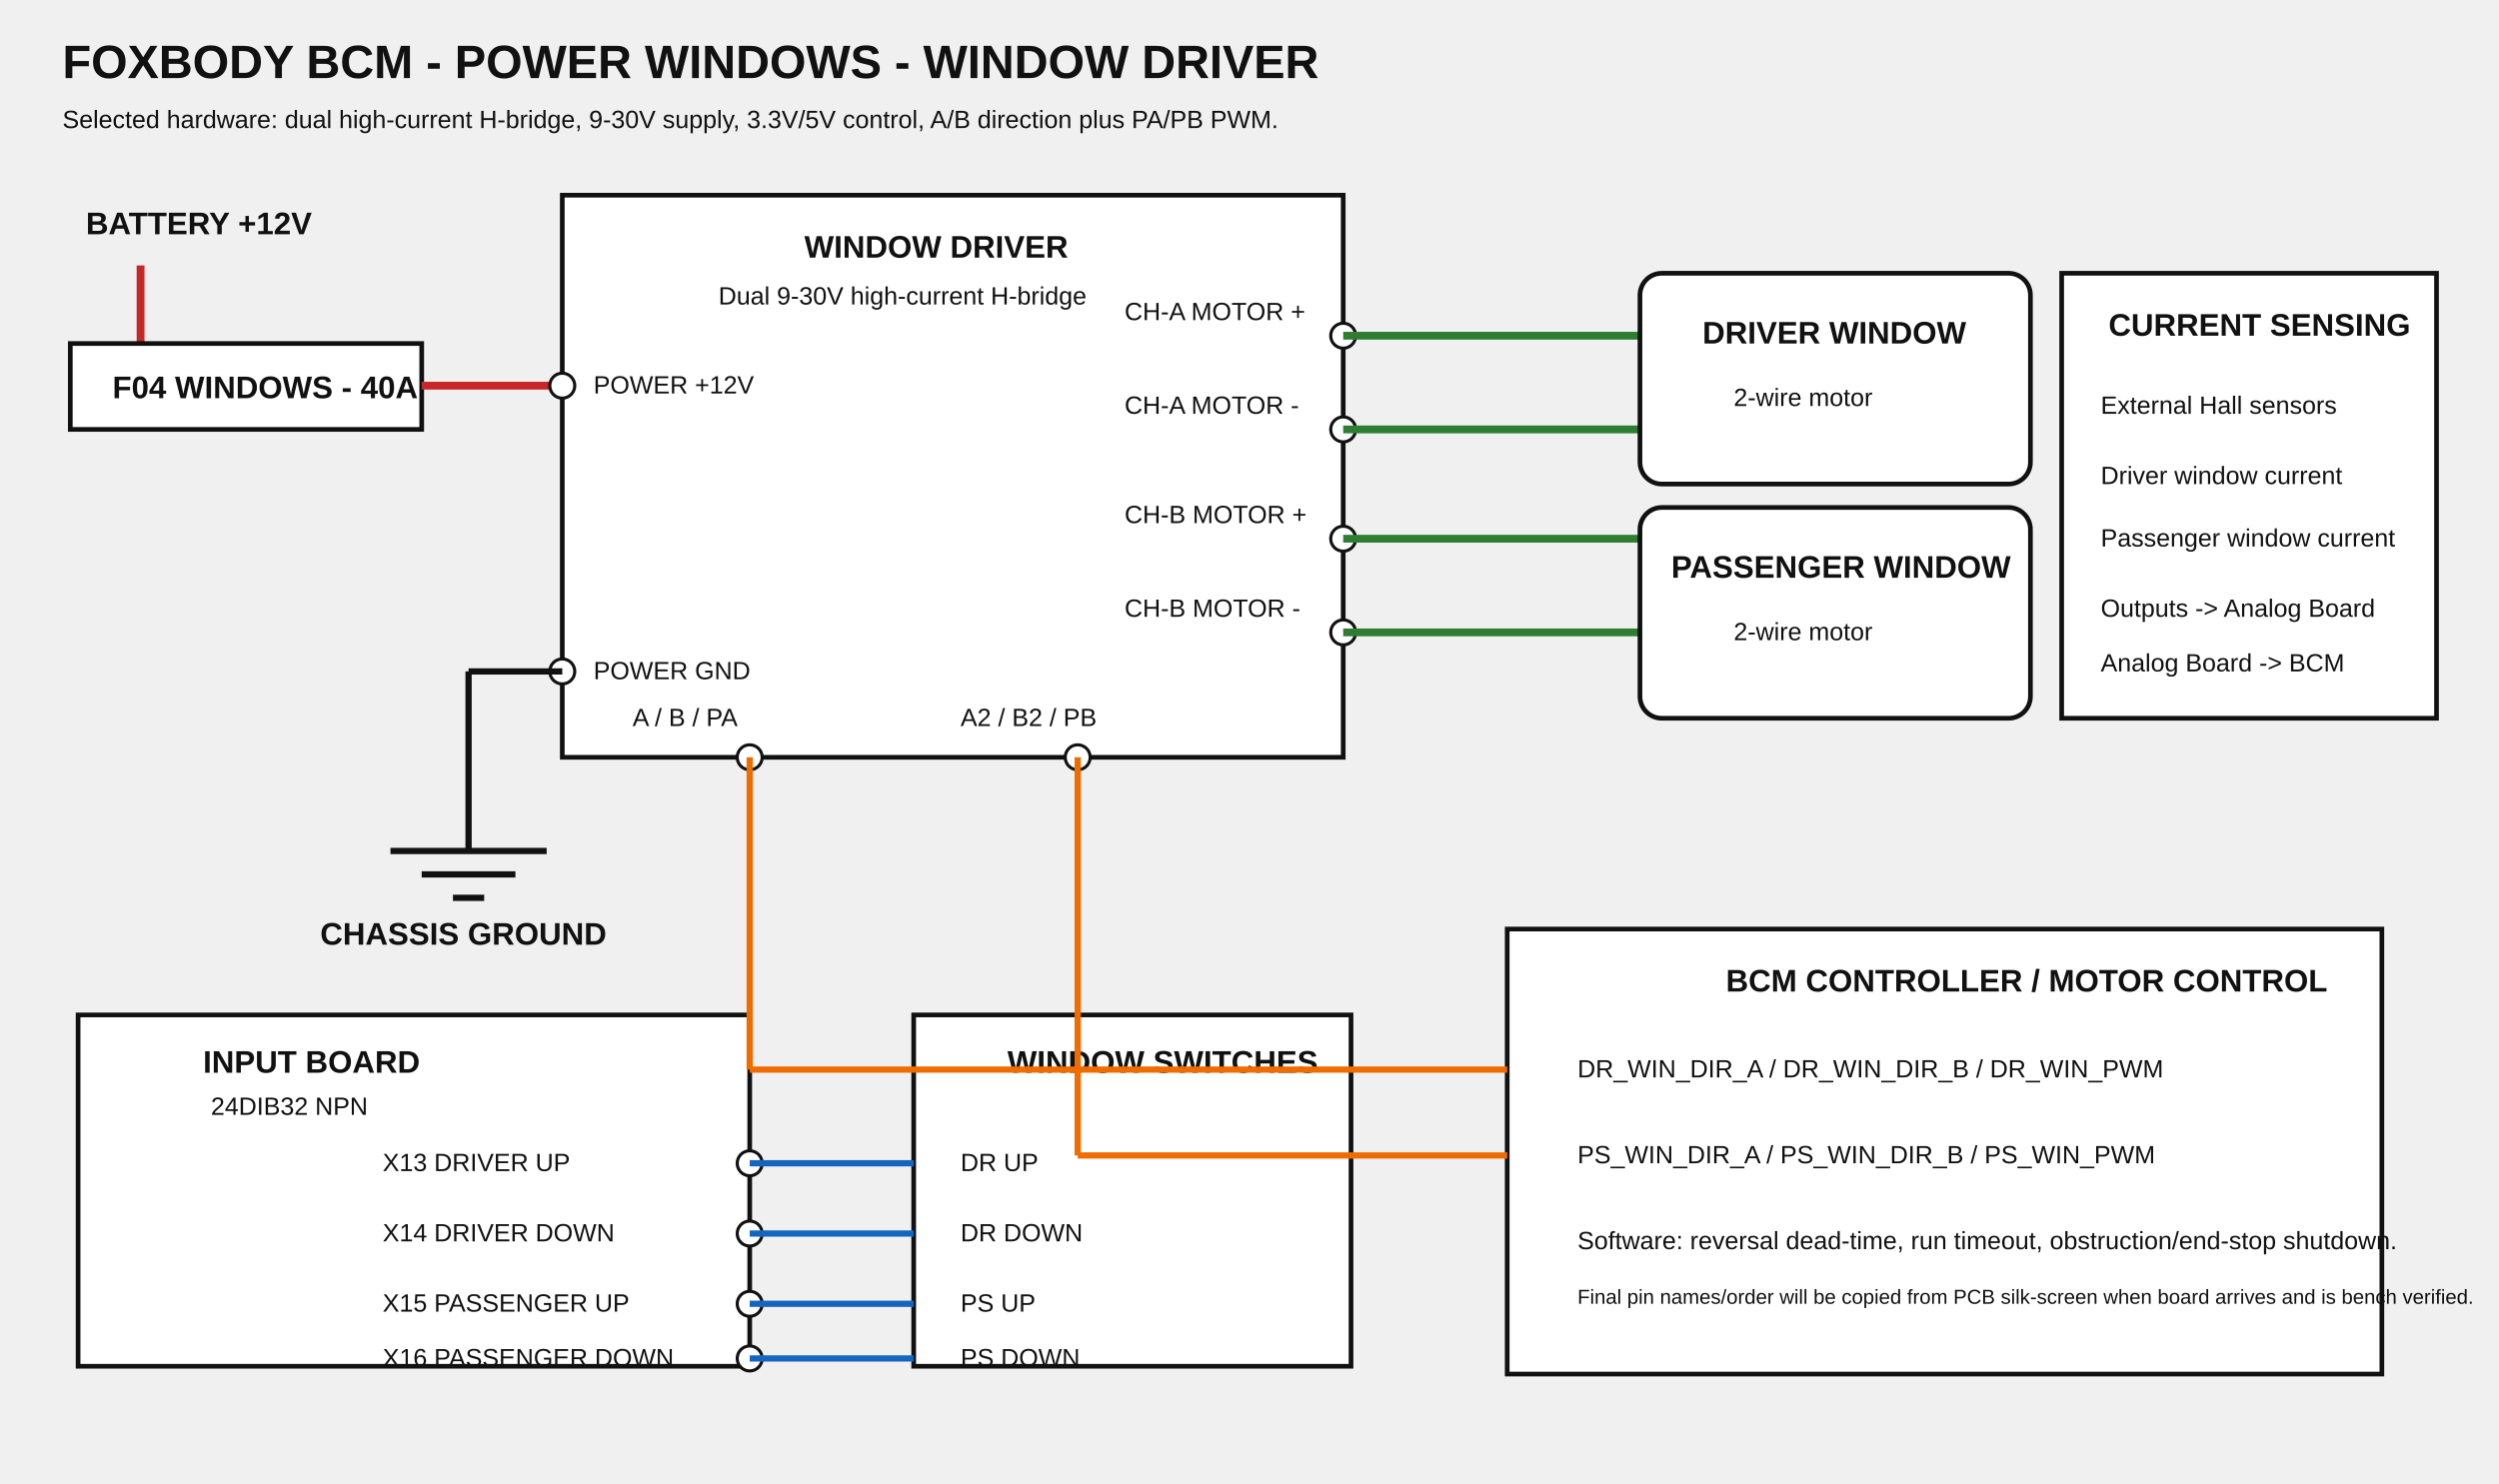
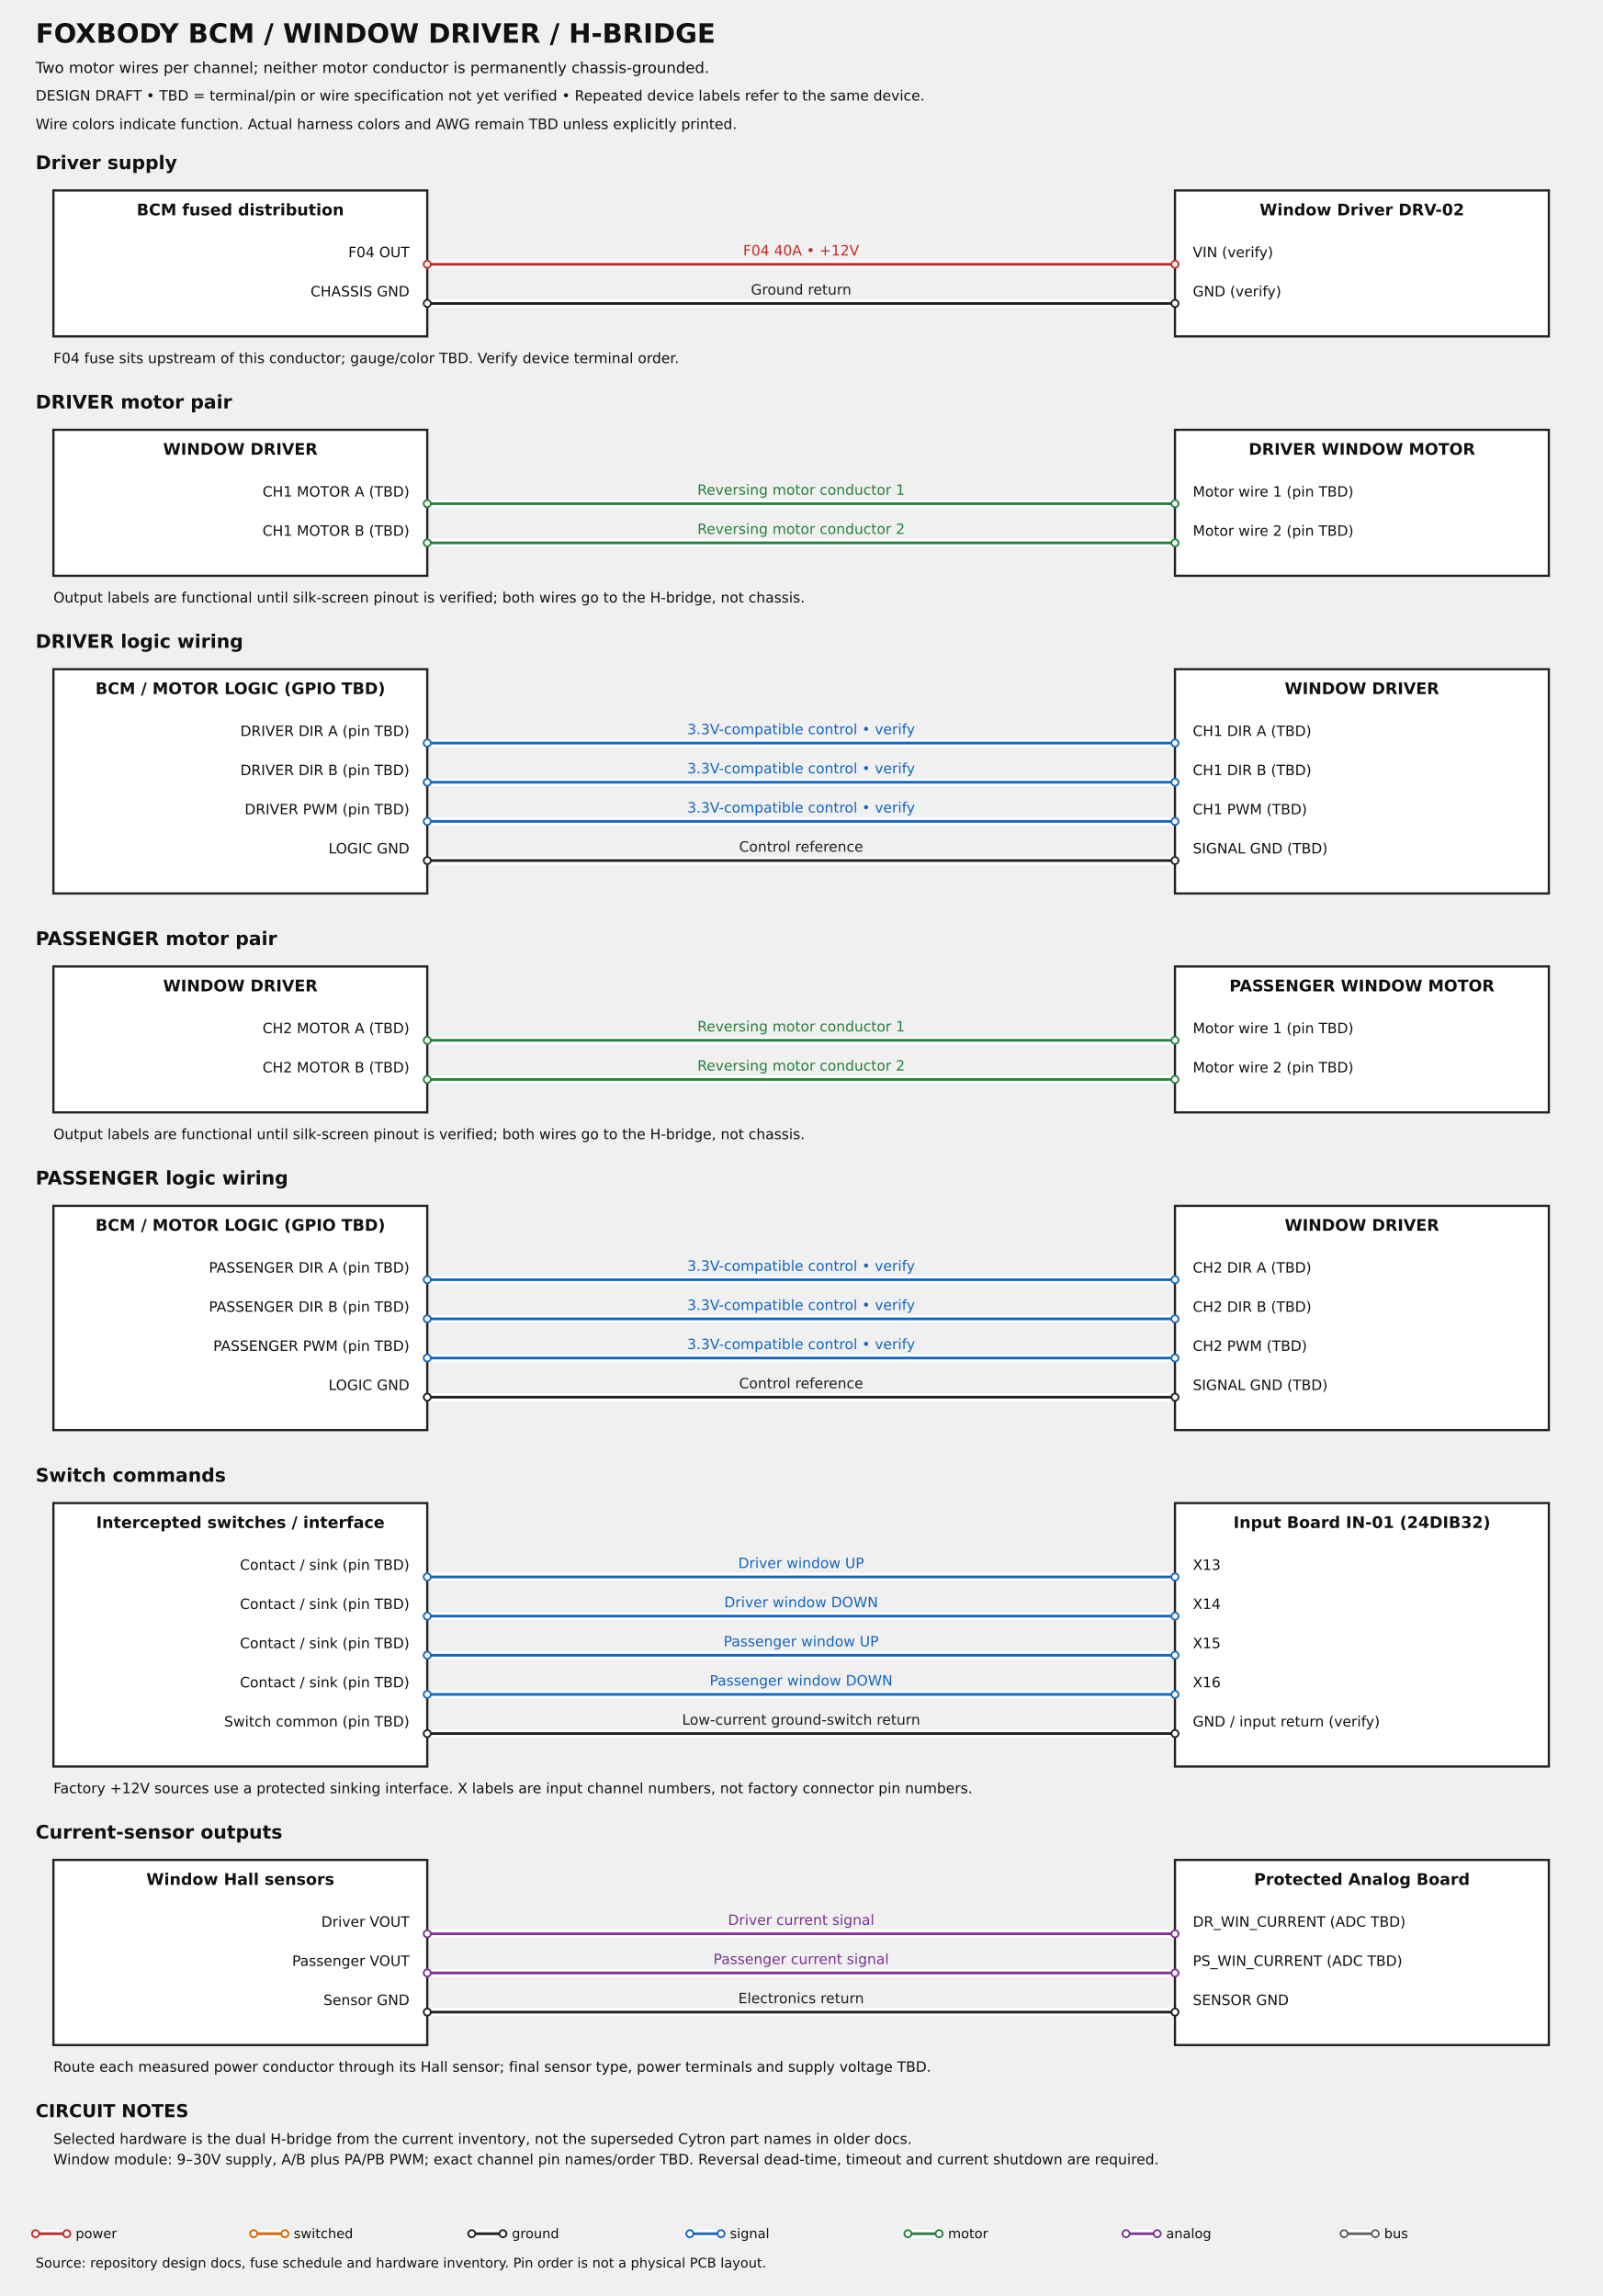
- <svg xmlns="http://www.w3.org/2000/svg" width="1600" height="950" viewBox="0 0 1600 950">
-   <style>text{font-family:Arial,sans-serif;fill:#111}.t{font-size:30px;font-weight:700}.h{font-size:20px;font-weight:700}.s{font-size:16px}.xs{font-size:13px}.p{stroke:#c62828;stroke-width:5;fill:none}.g{stroke:#111;stroke-width:4;fill:none}.sig{stroke:#1565c0;stroke-width:4;fill:none}.ctl{stroke:#ef6c00;stroke-width:4;fill:none}.mot{stroke:#2e7d32;stroke-width:5;fill:none}.ana{stroke:#6a1b9a;stroke-width:4;fill:none}.box{fill:#fff;stroke:#111;stroke-width:3}.term{fill:#fff;stroke:#111;stroke-width:2}</style>
-   <text x="40" y="50" class="t">FOXBODY BCM - POWER WINDOWS - WINDOW DRIVER</text>
-   <text x="40" y="82" class="s">Selected hardware: dual high-current H-bridge, 9-30V supply, 3.3V/5V control, A/B direction plus PA/PB PWM.</text>
-   <text x="55" y="150" class="h">BATTERY +12V</text>
-   <line x1="90" y1="170" x2="90" y2="220" class="p" />
-   <rect x="45" y="220" width="225" height="55" class="box" />
-   <text x="72" y="255" class="h">F04 WINDOWS - 40A</text>
-   <line x1="270" y1="247" x2="360" y2="247" class="p" />
-   <rect x="360" y="125" width="500" height="360" class="box" />
-   <text x="515" y="165" class="h">WINDOW DRIVER</text>
-   <text x="460" y="195" class="s">Dual 9-30V high-current H-bridge</text>
-   <circle cx="360" cy="247" r="8" class="term" />
-   <text x="380" y="252" class="s">POWER +12V</text>
-   <circle cx="360" cy="430" r="8" class="term" />
-   <text x="380" y="435" class="s">POWER GND</text>
-   <circle cx="860" cy="215" r="8" class="term" />
-   <text x="720" y="205" class="s">CH-A MOTOR +</text>
-   <circle cx="860" cy="275" r="8" class="term" />
-   <text x="720" y="265" class="s">CH-A MOTOR -</text>
-   <circle cx="860" cy="345" r="8" class="term" />
-   <text x="720" y="335" class="s">CH-B MOTOR +</text>
-   <circle cx="860" cy="405" r="8" class="term" />
-   <text x="720" y="395" class="s">CH-B MOTOR -</text>
-   <circle cx="480" cy="485" r="8" class="term" />
-   <text x="405" y="465" class="s">A / B / PA</text>
-   <circle cx="690" cy="485" r="8" class="term" />
-   <text x="615" y="465" class="s">A2 / B2 / PB</text>
-   <line x1="860" y1="215" x2="1050" y2="215" class="mot" />
-   <line x1="860" y1="275" x2="1050" y2="275" class="mot" />
-   <rect x="1050" y="175" width="250" height="135" rx="14" class="box" />
-   <text x="1090" y="220" class="h">DRIVER WINDOW</text>
-   <text x="1110" y="260" class="s">2-wire motor</text>
-   <line x1="860" y1="345" x2="1050" y2="345" class="mot" />
-   <line x1="860" y1="405" x2="1050" y2="405" class="mot" />
-   <rect x="1050" y="325" width="250" height="135" rx="14" class="box" />
-   <text x="1070" y="370" class="h">PASSENGER WINDOW</text>
-   <text x="1110" y="410" class="s">2-wire motor</text>
-   <line x1="360" y1="430" x2="300" y2="430" class="g" />
-   <line x1="300" y1="430" x2="300" y2="545" class="g" />
-   <line x1="250" y1="545" x2="350" y2="545" class="g" />
-   <line x1="270" y1="560" x2="330" y2="560" class="g" />
-   <line x1="290" y1="575" x2="310" y2="575" class="g" />
-   <text x="205" y="605" class="h">CHASSIS GROUND</text>
-   <rect x="50" y="650" width="430" height="225" class="box" />
-   <text x="130" y="687" class="h">INPUT BOARD</text>
-   <text x="135" y="714" class="s">24DIB32 NPN</text>
-   <circle cx="480" cy="745" r="8" class="term" />
-   <text x="245" y="750" class="s">X13 DRIVER UP</text>
-   <circle cx="480" cy="790" r="8" class="term" />
-   <text x="245" y="795" class="s">X14 DRIVER DOWN</text>
-   <circle cx="480" cy="835" r="8" class="term" />
-   <text x="245" y="840" class="s">X15 PASSENGER UP</text>
-   <circle cx="480" cy="870" r="8" class="term" />
-   <text x="245" y="875" class="s">X16 PASSENGER DOWN</text>
-   <rect x="585" y="650" width="280" height="225" class="box" />
-   <text x="645" y="687" class="h">WINDOW SWITCHES</text>
-   <text x="615" y="750" class="s">DR UP</text>
-   <text x="615" y="795" class="s">DR DOWN</text>
-   <text x="615" y="840" class="s">PS UP</text>
-   <text x="615" y="875" class="s">PS DOWN</text>
-   <line x1="585" y1="745" x2="480" y2="745" class="sig" />
-   <line x1="585" y1="790" x2="480" y2="790" class="sig" />
-   <line x1="585" y1="835" x2="480" y2="835" class="sig" />
-   <line x1="585" y1="870" x2="480" y2="870" class="sig" />
-   <rect x="965" y="595" width="560" height="285" class="box" />
-   <text x="1105" y="635" class="h">BCM CONTROLLER / MOTOR CONTROL</text>
-   <text x="1010" y="690" class="s">DR_WIN_DIR_A / DR_WIN_DIR_B / DR_WIN_PWM</text>
-   <text x="1010" y="745" class="s">PS_WIN_DIR_A / PS_WIN_DIR_B / PS_WIN_PWM</text>
-   <line x1="965" y1="685" x2="480" y2="685" class="ctl" />
-   <line x1="480" y1="685" x2="480" y2="485" class="ctl" />
-   <line x1="965" y1="740" x2="690" y2="740" class="ctl" />
-   <line x1="690" y1="740" x2="690" y2="485" class="ctl" />
-   <text x="1010" y="800" class="s">Software: reversal dead-time, run timeout, obstruction/end-stop shutdown.</text>
-   <text x="1010" y="835" class="xs">Final pin names/order will be copied from PCB silk-screen when board arrives and is bench verified.</text>
-   <rect x="1320" y="175" width="240" height="285" class="box" />
-   <text x="1350" y="215" class="h">CURRENT SENSING</text>
-   <text x="1345" y="265" class="s">External Hall sensors</text>
-   <text x="1345" y="310" class="s">Driver window current</text>
-   <text x="1345" y="350" class="s">Passenger window current</text>
-   <text x="1345" y="395" class="s">Outputs -&gt; Analog Board</text>
-   <text x="1345" y="430" class="s">Analog Board -&gt; BCM</text>
+ <svg xmlns="http://www.w3.org/2000/svg" width="1800" height="2580" viewBox="0 0 1800 2580" role="img">
+   <g font-family="DejaVu Sans,Arial,sans-serif">
+     <text x="40" y="48" font-size="30" font-weight="700" text-anchor="start" fill="#111">FOXBODY BCM / WINDOW DRIVER / H-BRIDGE</text>
+     <text x="40" y="82" font-size="17" font-weight="400" text-anchor="start" fill="#111">Two motor wires per channel; neither motor conductor is permanently chassis-grounded.</text>
+     <text x="40" y="113" font-size="16" font-weight="400" text-anchor="start" fill="#111">DESIGN DRAFT • TBD = terminal/pin or wire specification not yet verified • Repeated device labels refer to the same device.</text>
+     <text x="40" y="145" font-size="16" font-weight="400" text-anchor="start" fill="#111">Wire colors indicate function. Actual harness colors and AWG remain TBD unless explicitly printed.</text>
+     <text x="40" y="190" font-size="21" font-weight="700" text-anchor="start" fill="#111">Driver supply</text>
+     <rect x="60" y="214" width="420" height="164" fill="white" stroke="#222" stroke-width="2.5" />
+     <rect x="1320" y="214" width="420" height="164" fill="white" stroke="#222" stroke-width="2.5" />
+     <text x="270" y="242" font-size="18" font-weight="700" text-anchor="middle" fill="#111">BCM fused distribution</text>
+     <text x="1530" y="242" font-size="18" font-weight="700" text-anchor="middle" fill="#111">Window Driver DRV-02</text>
+     <text x="460" y="289" font-size="16" font-weight="400" text-anchor="end" fill="#111">F04 OUT</text>
+     <text x="1340" y="289" font-size="16" font-weight="400" text-anchor="start" fill="#111">VIN (verify)</text>
+     <polyline points="480,297 1320,297" fill="none" stroke="white" stroke-width="9" />
+     <polyline points="480,297 1320,297" fill="none" stroke="#c62828" stroke-width="3" />
+     <circle cx="480" cy="297" r="4" fill="white" stroke="#c62828" stroke-width="2" />
+     <circle cx="1320" cy="297" r="4" fill="white" stroke="#c62828" stroke-width="2" />
+     <text x="900" y="287" font-size="16" font-weight="400" text-anchor="middle" fill="#c62828">F04 40A • +12V</text>
+     <text x="460" y="333" font-size="16" font-weight="400" text-anchor="end" fill="#111">CHASSIS GND</text>
+     <text x="1340" y="333" font-size="16" font-weight="400" text-anchor="start" fill="#111">GND (verify)</text>
+     <polyline points="480,341 1320,341" fill="none" stroke="white" stroke-width="9" />
+     <polyline points="480,341 1320,341" fill="none" stroke="#202020" stroke-width="3" />
+     <circle cx="480" cy="341" r="4" fill="white" stroke="#202020" stroke-width="2" />
+     <circle cx="1320" cy="341" r="4" fill="white" stroke="#202020" stroke-width="2" />
+     <text x="900" y="331" font-size="16" font-weight="400" text-anchor="middle" fill="#202020">Ground return</text>
+     <text x="60" y="408" font-size="16" font-weight="400" text-anchor="start" fill="#111">F04 fuse sits upstream of this conductor; gauge/color TBD. Verify device terminal order.</text>
+     <text x="40" y="459" font-size="21" font-weight="700" text-anchor="start" fill="#111">DRIVER motor pair</text>
+     <rect x="60" y="483" width="420" height="164" fill="white" stroke="#222" stroke-width="2.5" />
+     <rect x="1320" y="483" width="420" height="164" fill="white" stroke="#222" stroke-width="2.5" />
+     <text x="270" y="511" font-size="18" font-weight="700" text-anchor="middle" fill="#111">WINDOW DRIVER</text>
+     <text x="1530" y="511" font-size="18" font-weight="700" text-anchor="middle" fill="#111">DRIVER WINDOW MOTOR</text>
+     <text x="460" y="558" font-size="16" font-weight="400" text-anchor="end" fill="#111">CH1 MOTOR A (TBD)</text>
+     <text x="1340" y="558" font-size="16" font-weight="400" text-anchor="start" fill="#111">Motor wire 1 (pin TBD)</text>
+     <polyline points="480,566 1320,566" fill="none" stroke="white" stroke-width="9" />
+     <polyline points="480,566 1320,566" fill="none" stroke="#26803c" stroke-width="3" />
+     <circle cx="480" cy="566" r="4" fill="white" stroke="#26803c" stroke-width="2" />
+     <circle cx="1320" cy="566" r="4" fill="white" stroke="#26803c" stroke-width="2" />
+     <text x="900" y="556" font-size="16" font-weight="400" text-anchor="middle" fill="#26803c">Reversing motor conductor 1</text>
+     <text x="460" y="602" font-size="16" font-weight="400" text-anchor="end" fill="#111">CH1 MOTOR B (TBD)</text>
+     <text x="1340" y="602" font-size="16" font-weight="400" text-anchor="start" fill="#111">Motor wire 2 (pin TBD)</text>
+     <polyline points="480,610 1320,610" fill="none" stroke="white" stroke-width="9" />
+     <polyline points="480,610 1320,610" fill="none" stroke="#26803c" stroke-width="3" />
+     <circle cx="480" cy="610" r="4" fill="white" stroke="#26803c" stroke-width="2" />
+     <circle cx="1320" cy="610" r="4" fill="white" stroke="#26803c" stroke-width="2" />
+     <text x="900" y="600" font-size="16" font-weight="400" text-anchor="middle" fill="#26803c">Reversing motor conductor 2</text>
+     <text x="60" y="677" font-size="16" font-weight="400" text-anchor="start" fill="#111">Output labels are functional until silk-screen pinout is verified; both wires go to the H-bridge, not chassis.</text>
+     <text x="40" y="728" font-size="21" font-weight="700" text-anchor="start" fill="#111">DRIVER logic wiring</text>
+     <rect x="60" y="752" width="420" height="252" fill="white" stroke="#222" stroke-width="2.5" />
+     <rect x="1320" y="752" width="420" height="252" fill="white" stroke="#222" stroke-width="2.5" />
+     <text x="270" y="780" font-size="18" font-weight="700" text-anchor="middle" fill="#111">BCM / MOTOR LOGIC (GPIO TBD)</text>
+     <text x="1530" y="780" font-size="18" font-weight="700" text-anchor="middle" fill="#111">WINDOW DRIVER</text>
+     <text x="460" y="827" font-size="16" font-weight="400" text-anchor="end" fill="#111">DRIVER DIR A (pin TBD)</text>
+     <text x="1340" y="827" font-size="16" font-weight="400" text-anchor="start" fill="#111">CH1 DIR A (TBD)</text>
+     <polyline points="480,835 1320,835" fill="none" stroke="white" stroke-width="9" />
+     <polyline points="480,835 1320,835" fill="none" stroke="#1565c0" stroke-width="3" />
+     <circle cx="480" cy="835" r="4" fill="white" stroke="#1565c0" stroke-width="2" />
+     <circle cx="1320" cy="835" r="4" fill="white" stroke="#1565c0" stroke-width="2" />
+     <text x="900" y="825" font-size="16" font-weight="400" text-anchor="middle" fill="#1565c0">3.3V-compatible control • verify</text>
+     <text x="460" y="871" font-size="16" font-weight="400" text-anchor="end" fill="#111">DRIVER DIR B (pin TBD)</text>
+     <text x="1340" y="871" font-size="16" font-weight="400" text-anchor="start" fill="#111">CH1 DIR B (TBD)</text>
+     <polyline points="480,879 1320,879" fill="none" stroke="white" stroke-width="9" />
+     <polyline points="480,879 1320,879" fill="none" stroke="#1565c0" stroke-width="3" />
+     <circle cx="480" cy="879" r="4" fill="white" stroke="#1565c0" stroke-width="2" />
+     <circle cx="1320" cy="879" r="4" fill="white" stroke="#1565c0" stroke-width="2" />
+     <text x="900" y="869" font-size="16" font-weight="400" text-anchor="middle" fill="#1565c0">3.3V-compatible control • verify</text>
+     <text x="460" y="915" font-size="16" font-weight="400" text-anchor="end" fill="#111">DRIVER PWM (pin TBD)</text>
+     <text x="1340" y="915" font-size="16" font-weight="400" text-anchor="start" fill="#111">CH1 PWM (TBD)</text>
+     <polyline points="480,923 1320,923" fill="none" stroke="white" stroke-width="9" />
+     <polyline points="480,923 1320,923" fill="none" stroke="#1565c0" stroke-width="3" />
+     <circle cx="480" cy="923" r="4" fill="white" stroke="#1565c0" stroke-width="2" />
+     <circle cx="1320" cy="923" r="4" fill="white" stroke="#1565c0" stroke-width="2" />
+     <text x="900" y="913" font-size="16" font-weight="400" text-anchor="middle" fill="#1565c0">3.3V-compatible control • verify</text>
+     <text x="460" y="959" font-size="16" font-weight="400" text-anchor="end" fill="#111">LOGIC GND</text>
+     <text x="1340" y="959" font-size="16" font-weight="400" text-anchor="start" fill="#111">SIGNAL GND (TBD)</text>
+     <polyline points="480,967 1320,967" fill="none" stroke="white" stroke-width="9" />
+     <polyline points="480,967 1320,967" fill="none" stroke="#202020" stroke-width="3" />
+     <circle cx="480" cy="967" r="4" fill="white" stroke="#202020" stroke-width="2" />
+     <circle cx="1320" cy="967" r="4" fill="white" stroke="#202020" stroke-width="2" />
+     <text x="900" y="957" font-size="16" font-weight="400" text-anchor="middle" fill="#202020">Control reference</text>
+     <text x="40" y="1062" font-size="21" font-weight="700" text-anchor="start" fill="#111">PASSENGER motor pair</text>
+     <rect x="60" y="1086" width="420" height="164" fill="white" stroke="#222" stroke-width="2.5" />
+     <rect x="1320" y="1086" width="420" height="164" fill="white" stroke="#222" stroke-width="2.5" />
+     <text x="270" y="1114" font-size="18" font-weight="700" text-anchor="middle" fill="#111">WINDOW DRIVER</text>
+     <text x="1530" y="1114" font-size="18" font-weight="700" text-anchor="middle" fill="#111">PASSENGER WINDOW MOTOR</text>
+     <text x="460" y="1161" font-size="16" font-weight="400" text-anchor="end" fill="#111">CH2 MOTOR A (TBD)</text>
+     <text x="1340" y="1161" font-size="16" font-weight="400" text-anchor="start" fill="#111">Motor wire 1 (pin TBD)</text>
+     <polyline points="480,1169 1320,1169" fill="none" stroke="white" stroke-width="9" />
+     <polyline points="480,1169 1320,1169" fill="none" stroke="#26803c" stroke-width="3" />
+     <circle cx="480" cy="1169" r="4" fill="white" stroke="#26803c" stroke-width="2" />
+     <circle cx="1320" cy="1169" r="4" fill="white" stroke="#26803c" stroke-width="2" />
+     <text x="900" y="1159" font-size="16" font-weight="400" text-anchor="middle" fill="#26803c">Reversing motor conductor 1</text>
+     <text x="460" y="1205" font-size="16" font-weight="400" text-anchor="end" fill="#111">CH2 MOTOR B (TBD)</text>
+     <text x="1340" y="1205" font-size="16" font-weight="400" text-anchor="start" fill="#111">Motor wire 2 (pin TBD)</text>
+     <polyline points="480,1213 1320,1213" fill="none" stroke="white" stroke-width="9" />
+     <polyline points="480,1213 1320,1213" fill="none" stroke="#26803c" stroke-width="3" />
+     <circle cx="480" cy="1213" r="4" fill="white" stroke="#26803c" stroke-width="2" />
+     <circle cx="1320" cy="1213" r="4" fill="white" stroke="#26803c" stroke-width="2" />
+     <text x="900" y="1203" font-size="16" font-weight="400" text-anchor="middle" fill="#26803c">Reversing motor conductor 2</text>
+     <text x="60" y="1280" font-size="16" font-weight="400" text-anchor="start" fill="#111">Output labels are functional until silk-screen pinout is verified; both wires go to the H-bridge, not chassis.</text>
+     <text x="40" y="1331" font-size="21" font-weight="700" text-anchor="start" fill="#111">PASSENGER logic wiring</text>
+     <rect x="60" y="1355" width="420" height="252" fill="white" stroke="#222" stroke-width="2.5" />
+     <rect x="1320" y="1355" width="420" height="252" fill="white" stroke="#222" stroke-width="2.5" />
+     <text x="270" y="1383" font-size="18" font-weight="700" text-anchor="middle" fill="#111">BCM / MOTOR LOGIC (GPIO TBD)</text>
+     <text x="1530" y="1383" font-size="18" font-weight="700" text-anchor="middle" fill="#111">WINDOW DRIVER</text>
+     <text x="460" y="1430" font-size="16" font-weight="400" text-anchor="end" fill="#111">PASSENGER DIR A (pin TBD)</text>
+     <text x="1340" y="1430" font-size="16" font-weight="400" text-anchor="start" fill="#111">CH2 DIR A (TBD)</text>
+     <polyline points="480,1438 1320,1438" fill="none" stroke="white" stroke-width="9" />
+     <polyline points="480,1438 1320,1438" fill="none" stroke="#1565c0" stroke-width="3" />
+     <circle cx="480" cy="1438" r="4" fill="white" stroke="#1565c0" stroke-width="2" />
+     <circle cx="1320" cy="1438" r="4" fill="white" stroke="#1565c0" stroke-width="2" />
+     <text x="900" y="1428" font-size="16" font-weight="400" text-anchor="middle" fill="#1565c0">3.3V-compatible control • verify</text>
+     <text x="460" y="1474" font-size="16" font-weight="400" text-anchor="end" fill="#111">PASSENGER DIR B (pin TBD)</text>
+     <text x="1340" y="1474" font-size="16" font-weight="400" text-anchor="start" fill="#111">CH2 DIR B (TBD)</text>
+     <polyline points="480,1482 1320,1482" fill="none" stroke="white" stroke-width="9" />
+     <polyline points="480,1482 1320,1482" fill="none" stroke="#1565c0" stroke-width="3" />
+     <circle cx="480" cy="1482" r="4" fill="white" stroke="#1565c0" stroke-width="2" />
+     <circle cx="1320" cy="1482" r="4" fill="white" stroke="#1565c0" stroke-width="2" />
+     <text x="900" y="1472" font-size="16" font-weight="400" text-anchor="middle" fill="#1565c0">3.3V-compatible control • verify</text>
+     <text x="460" y="1518" font-size="16" font-weight="400" text-anchor="end" fill="#111">PASSENGER PWM (pin TBD)</text>
+     <text x="1340" y="1518" font-size="16" font-weight="400" text-anchor="start" fill="#111">CH2 PWM (TBD)</text>
+     <polyline points="480,1526 1320,1526" fill="none" stroke="white" stroke-width="9" />
+     <polyline points="480,1526 1320,1526" fill="none" stroke="#1565c0" stroke-width="3" />
+     <circle cx="480" cy="1526" r="4" fill="white" stroke="#1565c0" stroke-width="2" />
+     <circle cx="1320" cy="1526" r="4" fill="white" stroke="#1565c0" stroke-width="2" />
+     <text x="900" y="1516" font-size="16" font-weight="400" text-anchor="middle" fill="#1565c0">3.3V-compatible control • verify</text>
+     <text x="460" y="1562" font-size="16" font-weight="400" text-anchor="end" fill="#111">LOGIC GND</text>
+     <text x="1340" y="1562" font-size="16" font-weight="400" text-anchor="start" fill="#111">SIGNAL GND (TBD)</text>
+     <polyline points="480,1570 1320,1570" fill="none" stroke="white" stroke-width="9" />
+     <polyline points="480,1570 1320,1570" fill="none" stroke="#202020" stroke-width="3" />
+     <circle cx="480" cy="1570" r="4" fill="white" stroke="#202020" stroke-width="2" />
+     <circle cx="1320" cy="1570" r="4" fill="white" stroke="#202020" stroke-width="2" />
+     <text x="900" y="1560" font-size="16" font-weight="400" text-anchor="middle" fill="#202020">Control reference</text>
+     <text x="40" y="1665" font-size="21" font-weight="700" text-anchor="start" fill="#111">Switch commands</text>
+     <rect x="60" y="1689" width="420" height="296" fill="white" stroke="#222" stroke-width="2.5" />
+     <rect x="1320" y="1689" width="420" height="296" fill="white" stroke="#222" stroke-width="2.5" />
+     <text x="270" y="1717" font-size="18" font-weight="700" text-anchor="middle" fill="#111">Intercepted switches / interface</text>
+     <text x="1530" y="1717" font-size="18" font-weight="700" text-anchor="middle" fill="#111">Input Board IN-01 (24DIB32)</text>
+     <text x="460" y="1764" font-size="16" font-weight="400" text-anchor="end" fill="#111">Contact / sink (pin TBD)</text>
+     <text x="1340" y="1764" font-size="16" font-weight="400" text-anchor="start" fill="#111">X13</text>
+     <polyline points="480,1772 1320,1772" fill="none" stroke="white" stroke-width="9" />
+     <polyline points="480,1772 1320,1772" fill="none" stroke="#1565c0" stroke-width="3" />
+     <circle cx="480" cy="1772" r="4" fill="white" stroke="#1565c0" stroke-width="2" />
+     <circle cx="1320" cy="1772" r="4" fill="white" stroke="#1565c0" stroke-width="2" />
+     <text x="900" y="1762" font-size="16" font-weight="400" text-anchor="middle" fill="#1565c0">Driver window UP</text>
+     <text x="460" y="1808" font-size="16" font-weight="400" text-anchor="end" fill="#111">Contact / sink (pin TBD)</text>
+     <text x="1340" y="1808" font-size="16" font-weight="400" text-anchor="start" fill="#111">X14</text>
+     <polyline points="480,1816 1320,1816" fill="none" stroke="white" stroke-width="9" />
+     <polyline points="480,1816 1320,1816" fill="none" stroke="#1565c0" stroke-width="3" />
+     <circle cx="480" cy="1816" r="4" fill="white" stroke="#1565c0" stroke-width="2" />
+     <circle cx="1320" cy="1816" r="4" fill="white" stroke="#1565c0" stroke-width="2" />
+     <text x="900" y="1806" font-size="16" font-weight="400" text-anchor="middle" fill="#1565c0">Driver window DOWN</text>
+     <text x="460" y="1852" font-size="16" font-weight="400" text-anchor="end" fill="#111">Contact / sink (pin TBD)</text>
+     <text x="1340" y="1852" font-size="16" font-weight="400" text-anchor="start" fill="#111">X15</text>
+     <polyline points="480,1860 1320,1860" fill="none" stroke="white" stroke-width="9" />
+     <polyline points="480,1860 1320,1860" fill="none" stroke="#1565c0" stroke-width="3" />
+     <circle cx="480" cy="1860" r="4" fill="white" stroke="#1565c0" stroke-width="2" />
+     <circle cx="1320" cy="1860" r="4" fill="white" stroke="#1565c0" stroke-width="2" />
+     <text x="900" y="1850" font-size="16" font-weight="400" text-anchor="middle" fill="#1565c0">Passenger window UP</text>
+     <text x="460" y="1896" font-size="16" font-weight="400" text-anchor="end" fill="#111">Contact / sink (pin TBD)</text>
+     <text x="1340" y="1896" font-size="16" font-weight="400" text-anchor="start" fill="#111">X16</text>
+     <polyline points="480,1904 1320,1904" fill="none" stroke="white" stroke-width="9" />
+     <polyline points="480,1904 1320,1904" fill="none" stroke="#1565c0" stroke-width="3" />
+     <circle cx="480" cy="1904" r="4" fill="white" stroke="#1565c0" stroke-width="2" />
+     <circle cx="1320" cy="1904" r="4" fill="white" stroke="#1565c0" stroke-width="2" />
+     <text x="900" y="1894" font-size="16" font-weight="400" text-anchor="middle" fill="#1565c0">Passenger window DOWN</text>
+     <text x="460" y="1940" font-size="16" font-weight="400" text-anchor="end" fill="#111">Switch common (pin TBD)</text>
+     <text x="1340" y="1940" font-size="16" font-weight="400" text-anchor="start" fill="#111">GND / input return (verify)</text>
+     <polyline points="480,1948 1320,1948" fill="none" stroke="white" stroke-width="9" />
+     <polyline points="480,1948 1320,1948" fill="none" stroke="#202020" stroke-width="3" />
+     <circle cx="480" cy="1948" r="4" fill="white" stroke="#202020" stroke-width="2" />
+     <circle cx="1320" cy="1948" r="4" fill="white" stroke="#202020" stroke-width="2" />
+     <text x="900" y="1938" font-size="16" font-weight="400" text-anchor="middle" fill="#202020">Low-current ground-switch return</text>
+     <text x="60" y="2015" font-size="16" font-weight="400" text-anchor="start" fill="#111">Factory +12V sources use a protected sinking interface. X labels are input channel numbers, not factory connector pin numbers.</text>
+     <text x="40" y="2066" font-size="21" font-weight="700" text-anchor="start" fill="#111">Current-sensor outputs</text>
+     <rect x="60" y="2090" width="420" height="208" fill="white" stroke="#222" stroke-width="2.5" />
+     <rect x="1320" y="2090" width="420" height="208" fill="white" stroke="#222" stroke-width="2.5" />
+     <text x="270" y="2118" font-size="18" font-weight="700" text-anchor="middle" fill="#111">Window Hall sensors</text>
+     <text x="1530" y="2118" font-size="18" font-weight="700" text-anchor="middle" fill="#111">Protected Analog Board</text>
+     <text x="460" y="2165" font-size="16" font-weight="400" text-anchor="end" fill="#111">Driver VOUT</text>
+     <text x="1340" y="2165" font-size="16" font-weight="400" text-anchor="start" fill="#111">DR_WIN_CURRENT (ADC TBD)</text>
+     <polyline points="480,2173 1320,2173" fill="none" stroke="white" stroke-width="9" />
+     <polyline points="480,2173 1320,2173" fill="none" stroke="#7b3294" stroke-width="3" />
+     <circle cx="480" cy="2173" r="4" fill="white" stroke="#7b3294" stroke-width="2" />
+     <circle cx="1320" cy="2173" r="4" fill="white" stroke="#7b3294" stroke-width="2" />
+     <text x="900" y="2163" font-size="16" font-weight="400" text-anchor="middle" fill="#7b3294">Driver current signal</text>
+     <text x="460" y="2209" font-size="16" font-weight="400" text-anchor="end" fill="#111">Passenger VOUT</text>
+     <text x="1340" y="2209" font-size="16" font-weight="400" text-anchor="start" fill="#111">PS_WIN_CURRENT (ADC TBD)</text>
+     <polyline points="480,2217 1320,2217" fill="none" stroke="white" stroke-width="9" />
+     <polyline points="480,2217 1320,2217" fill="none" stroke="#7b3294" stroke-width="3" />
+     <circle cx="480" cy="2217" r="4" fill="white" stroke="#7b3294" stroke-width="2" />
+     <circle cx="1320" cy="2217" r="4" fill="white" stroke="#7b3294" stroke-width="2" />
+     <text x="900" y="2207" font-size="16" font-weight="400" text-anchor="middle" fill="#7b3294">Passenger current signal</text>
+     <text x="460" y="2253" font-size="16" font-weight="400" text-anchor="end" fill="#111">Sensor GND</text>
+     <text x="1340" y="2253" font-size="16" font-weight="400" text-anchor="start" fill="#111">SENSOR GND</text>
+     <polyline points="480,2261 1320,2261" fill="none" stroke="white" stroke-width="9" />
+     <polyline points="480,2261 1320,2261" fill="none" stroke="#202020" stroke-width="3" />
+     <circle cx="480" cy="2261" r="4" fill="white" stroke="#202020" stroke-width="2" />
+     <circle cx="1320" cy="2261" r="4" fill="white" stroke="#202020" stroke-width="2" />
+     <text x="900" y="2251" font-size="16" font-weight="400" text-anchor="middle" fill="#202020">Electronics return</text>
+     <text x="60" y="2328" font-size="16" font-weight="400" text-anchor="start" fill="#111">Route each measured power conductor through its Hall sensor; final sensor type, power terminals and supply voltage TBD.</text>
+     <text x="40" y="2379" font-size="20" font-weight="700" text-anchor="start" fill="#111">CIRCUIT NOTES</text>
+     <text x="60" y="2409" font-size="16" font-weight="400" text-anchor="start" fill="#111">Selected hardware is the dual H-bridge from the current inventory, not the superseded Cytron part names in older docs.</text>
+     <text x="60" y="2432" font-size="16" font-weight="400" text-anchor="start" fill="#111">Window module: 9–30V supply, A/B plus PA/PB PWM; exact channel pin names/order TBD. Reversal dead-time, timeout and current shutdown are required.</text>
+     <polyline points="40,2510 75,2510" fill="none" stroke="white" stroke-width="9" />
+     <polyline points="40,2510 75,2510" fill="none" stroke="#c62828" stroke-width="3" />
+     <circle cx="40" cy="2510" r="4" fill="white" stroke="#c62828" stroke-width="2" />
+     <circle cx="75" cy="2510" r="4" fill="white" stroke="#c62828" stroke-width="2" />
+     <text x="85" y="2515" font-size="15" font-weight="400" text-anchor="start" fill="#111">power</text>
+     <polyline points="285,2510 320,2510" fill="none" stroke="white" stroke-width="9" />
+     <polyline points="285,2510 320,2510" fill="none" stroke="#d66700" stroke-width="3" />
+     <circle cx="285" cy="2510" r="4" fill="white" stroke="#d66700" stroke-width="2" />
+     <circle cx="320" cy="2510" r="4" fill="white" stroke="#d66700" stroke-width="2" />
+     <text x="330" y="2515" font-size="15" font-weight="400" text-anchor="start" fill="#111">switched</text>
+     <polyline points="530,2510 565,2510" fill="none" stroke="white" stroke-width="9" />
+     <polyline points="530,2510 565,2510" fill="none" stroke="#202020" stroke-width="3" />
+     <circle cx="530" cy="2510" r="4" fill="white" stroke="#202020" stroke-width="2" />
+     <circle cx="565" cy="2510" r="4" fill="white" stroke="#202020" stroke-width="2" />
+     <text x="575" y="2515" font-size="15" font-weight="400" text-anchor="start" fill="#111">ground</text>
+     <polyline points="775,2510 810,2510" fill="none" stroke="white" stroke-width="9" />
+     <polyline points="775,2510 810,2510" fill="none" stroke="#1565c0" stroke-width="3" />
+     <circle cx="775" cy="2510" r="4" fill="white" stroke="#1565c0" stroke-width="2" />
+     <circle cx="810" cy="2510" r="4" fill="white" stroke="#1565c0" stroke-width="2" />
+     <text x="820" y="2515" font-size="15" font-weight="400" text-anchor="start" fill="#111">signal</text>
+     <polyline points="1020,2510 1055,2510" fill="none" stroke="white" stroke-width="9" />
+     <polyline points="1020,2510 1055,2510" fill="none" stroke="#26803c" stroke-width="3" />
+     <circle cx="1020" cy="2510" r="4" fill="white" stroke="#26803c" stroke-width="2" />
+     <circle cx="1055" cy="2510" r="4" fill="white" stroke="#26803c" stroke-width="2" />
+     <text x="1065" y="2515" font-size="15" font-weight="400" text-anchor="start" fill="#111">motor</text>
+     <polyline points="1265,2510 1300,2510" fill="none" stroke="white" stroke-width="9" />
+     <polyline points="1265,2510 1300,2510" fill="none" stroke="#7b3294" stroke-width="3" />
+     <circle cx="1265" cy="2510" r="4" fill="white" stroke="#7b3294" stroke-width="2" />
+     <circle cx="1300" cy="2510" r="4" fill="white" stroke="#7b3294" stroke-width="2" />
+     <text x="1310" y="2515" font-size="15" font-weight="400" text-anchor="start" fill="#111">analog</text>
+     <polyline points="1510,2510 1545,2510" fill="none" stroke="white" stroke-width="9" />
+     <polyline points="1510,2510 1545,2510" fill="none" stroke="#616161" stroke-width="3" />
+     <circle cx="1510" cy="2510" r="4" fill="white" stroke="#616161" stroke-width="2" />
+     <circle cx="1545" cy="2510" r="4" fill="white" stroke="#616161" stroke-width="2" />
+     <text x="1555" y="2515" font-size="15" font-weight="400" text-anchor="start" fill="#111">bus</text>
+     <text x="40" y="2548" font-size="15" font-weight="400" text-anchor="start" fill="#111">Source: repository design docs, fuse schedule and hardware inventory. Pin order is not a physical PCB layout.</text>
+   </g>
</svg>
